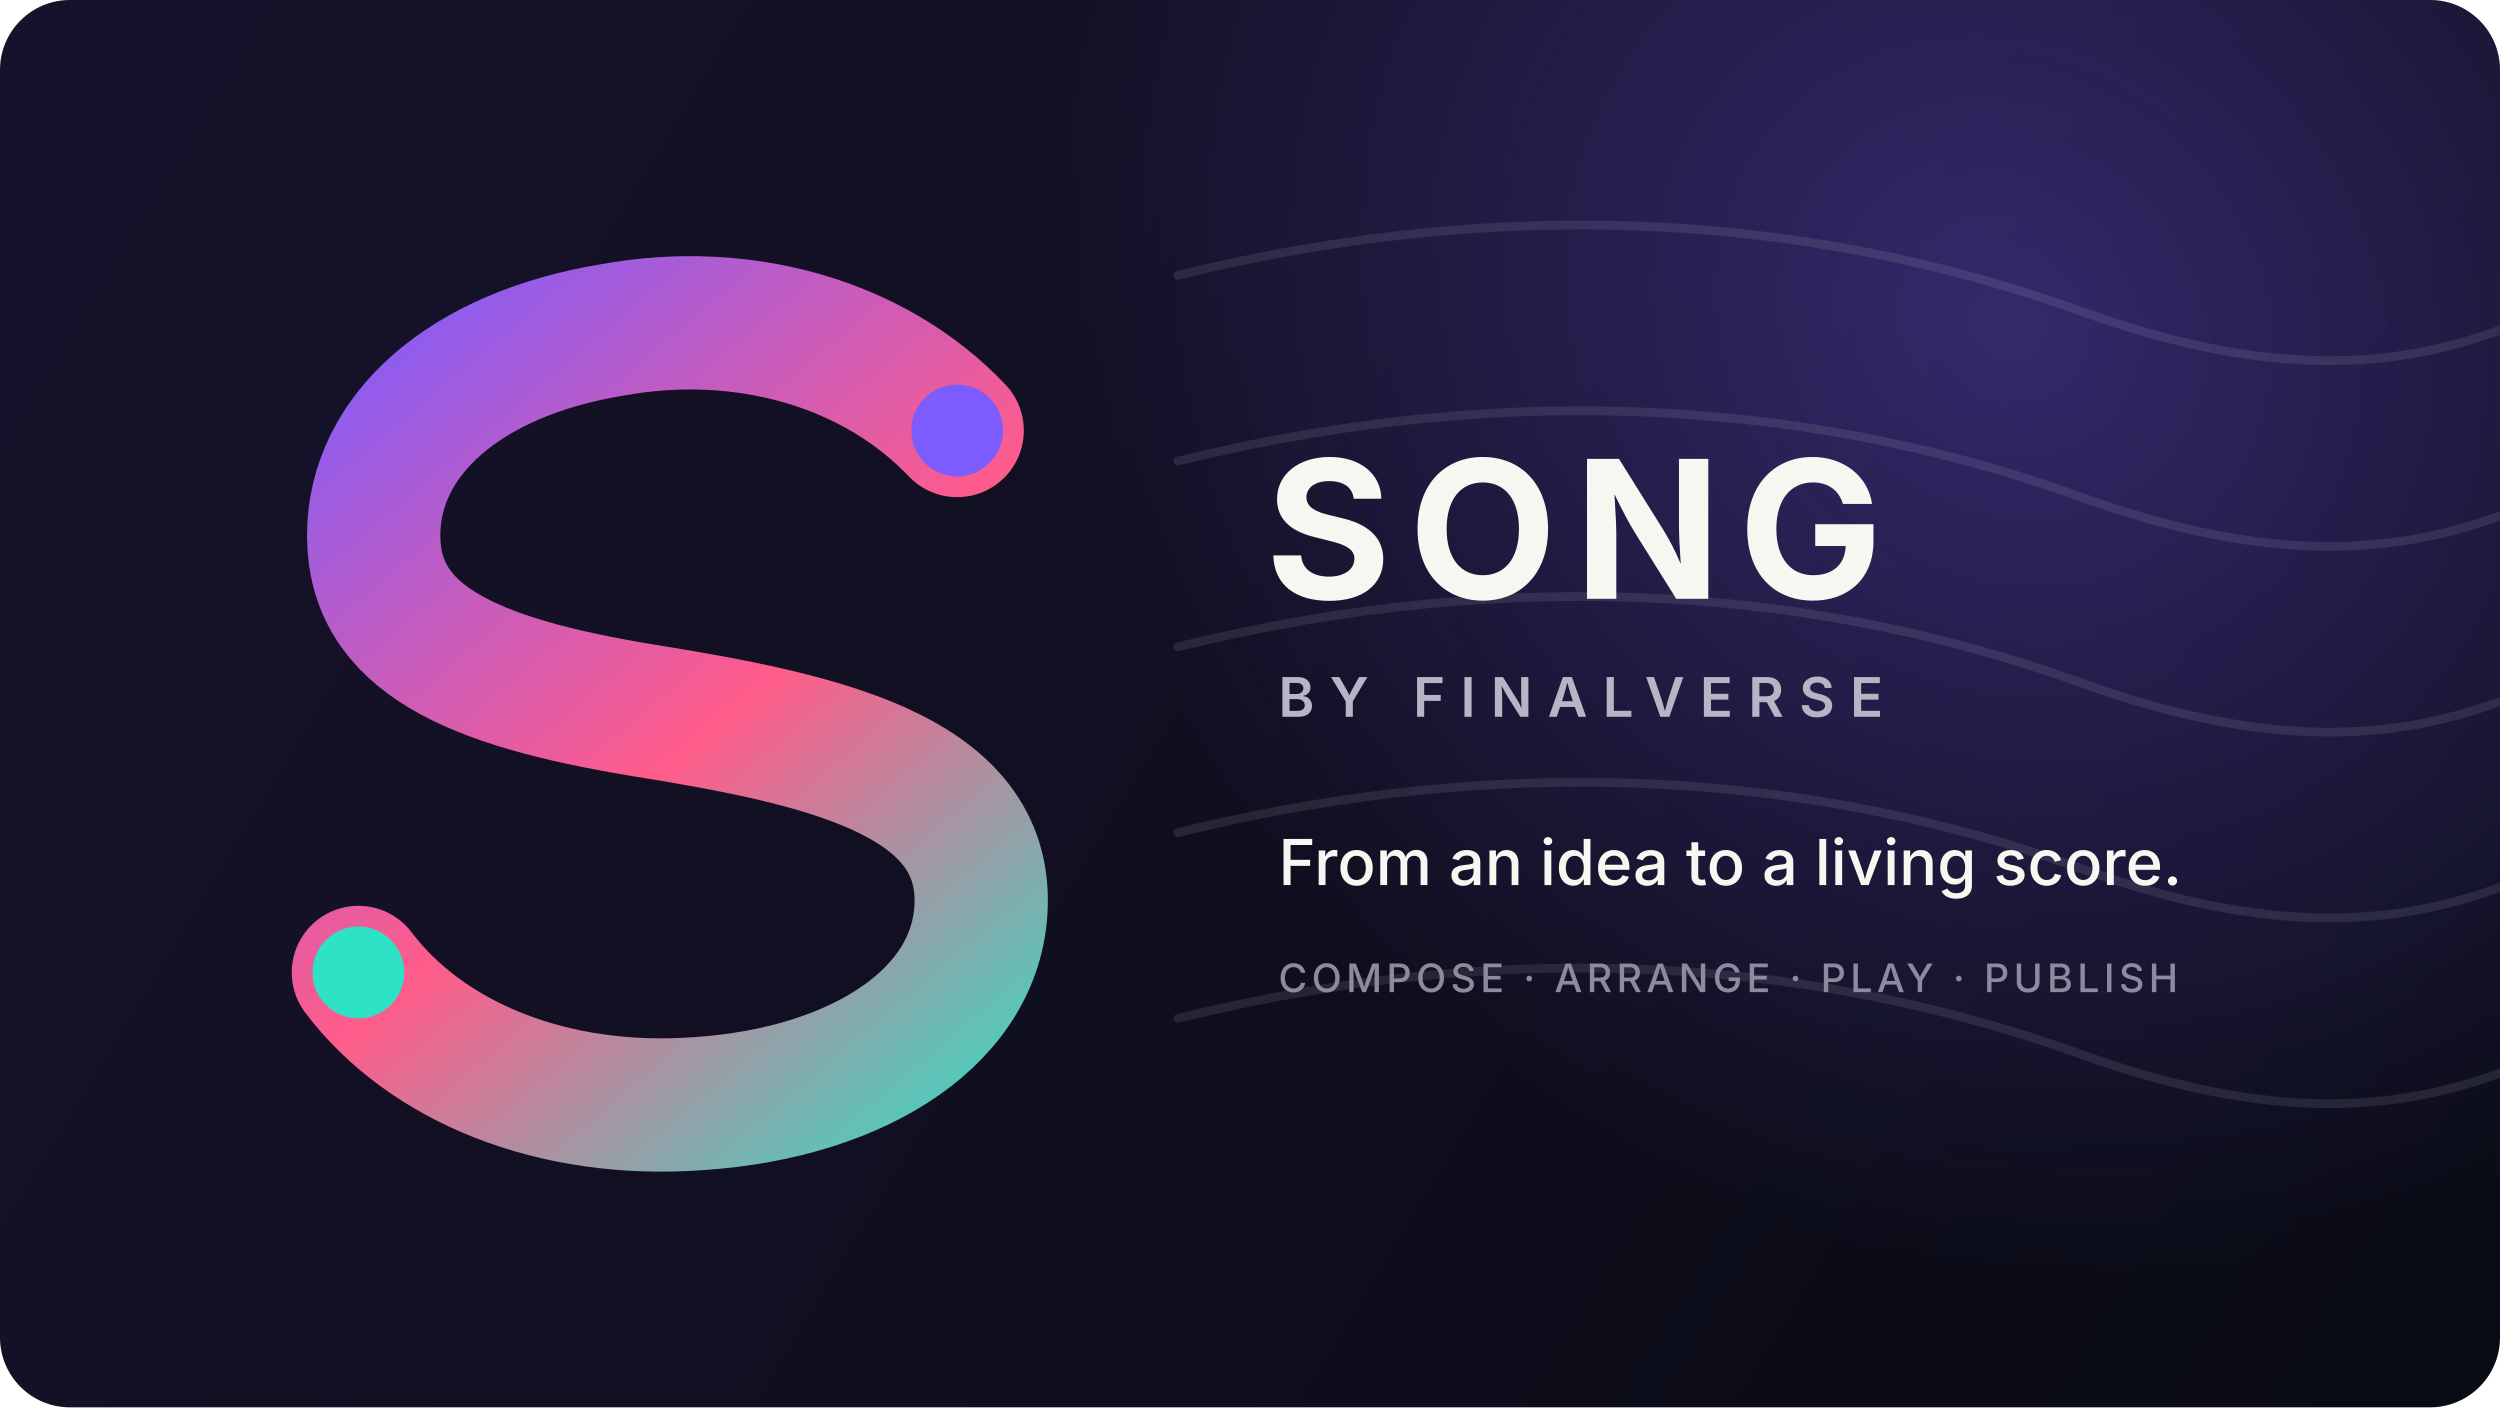
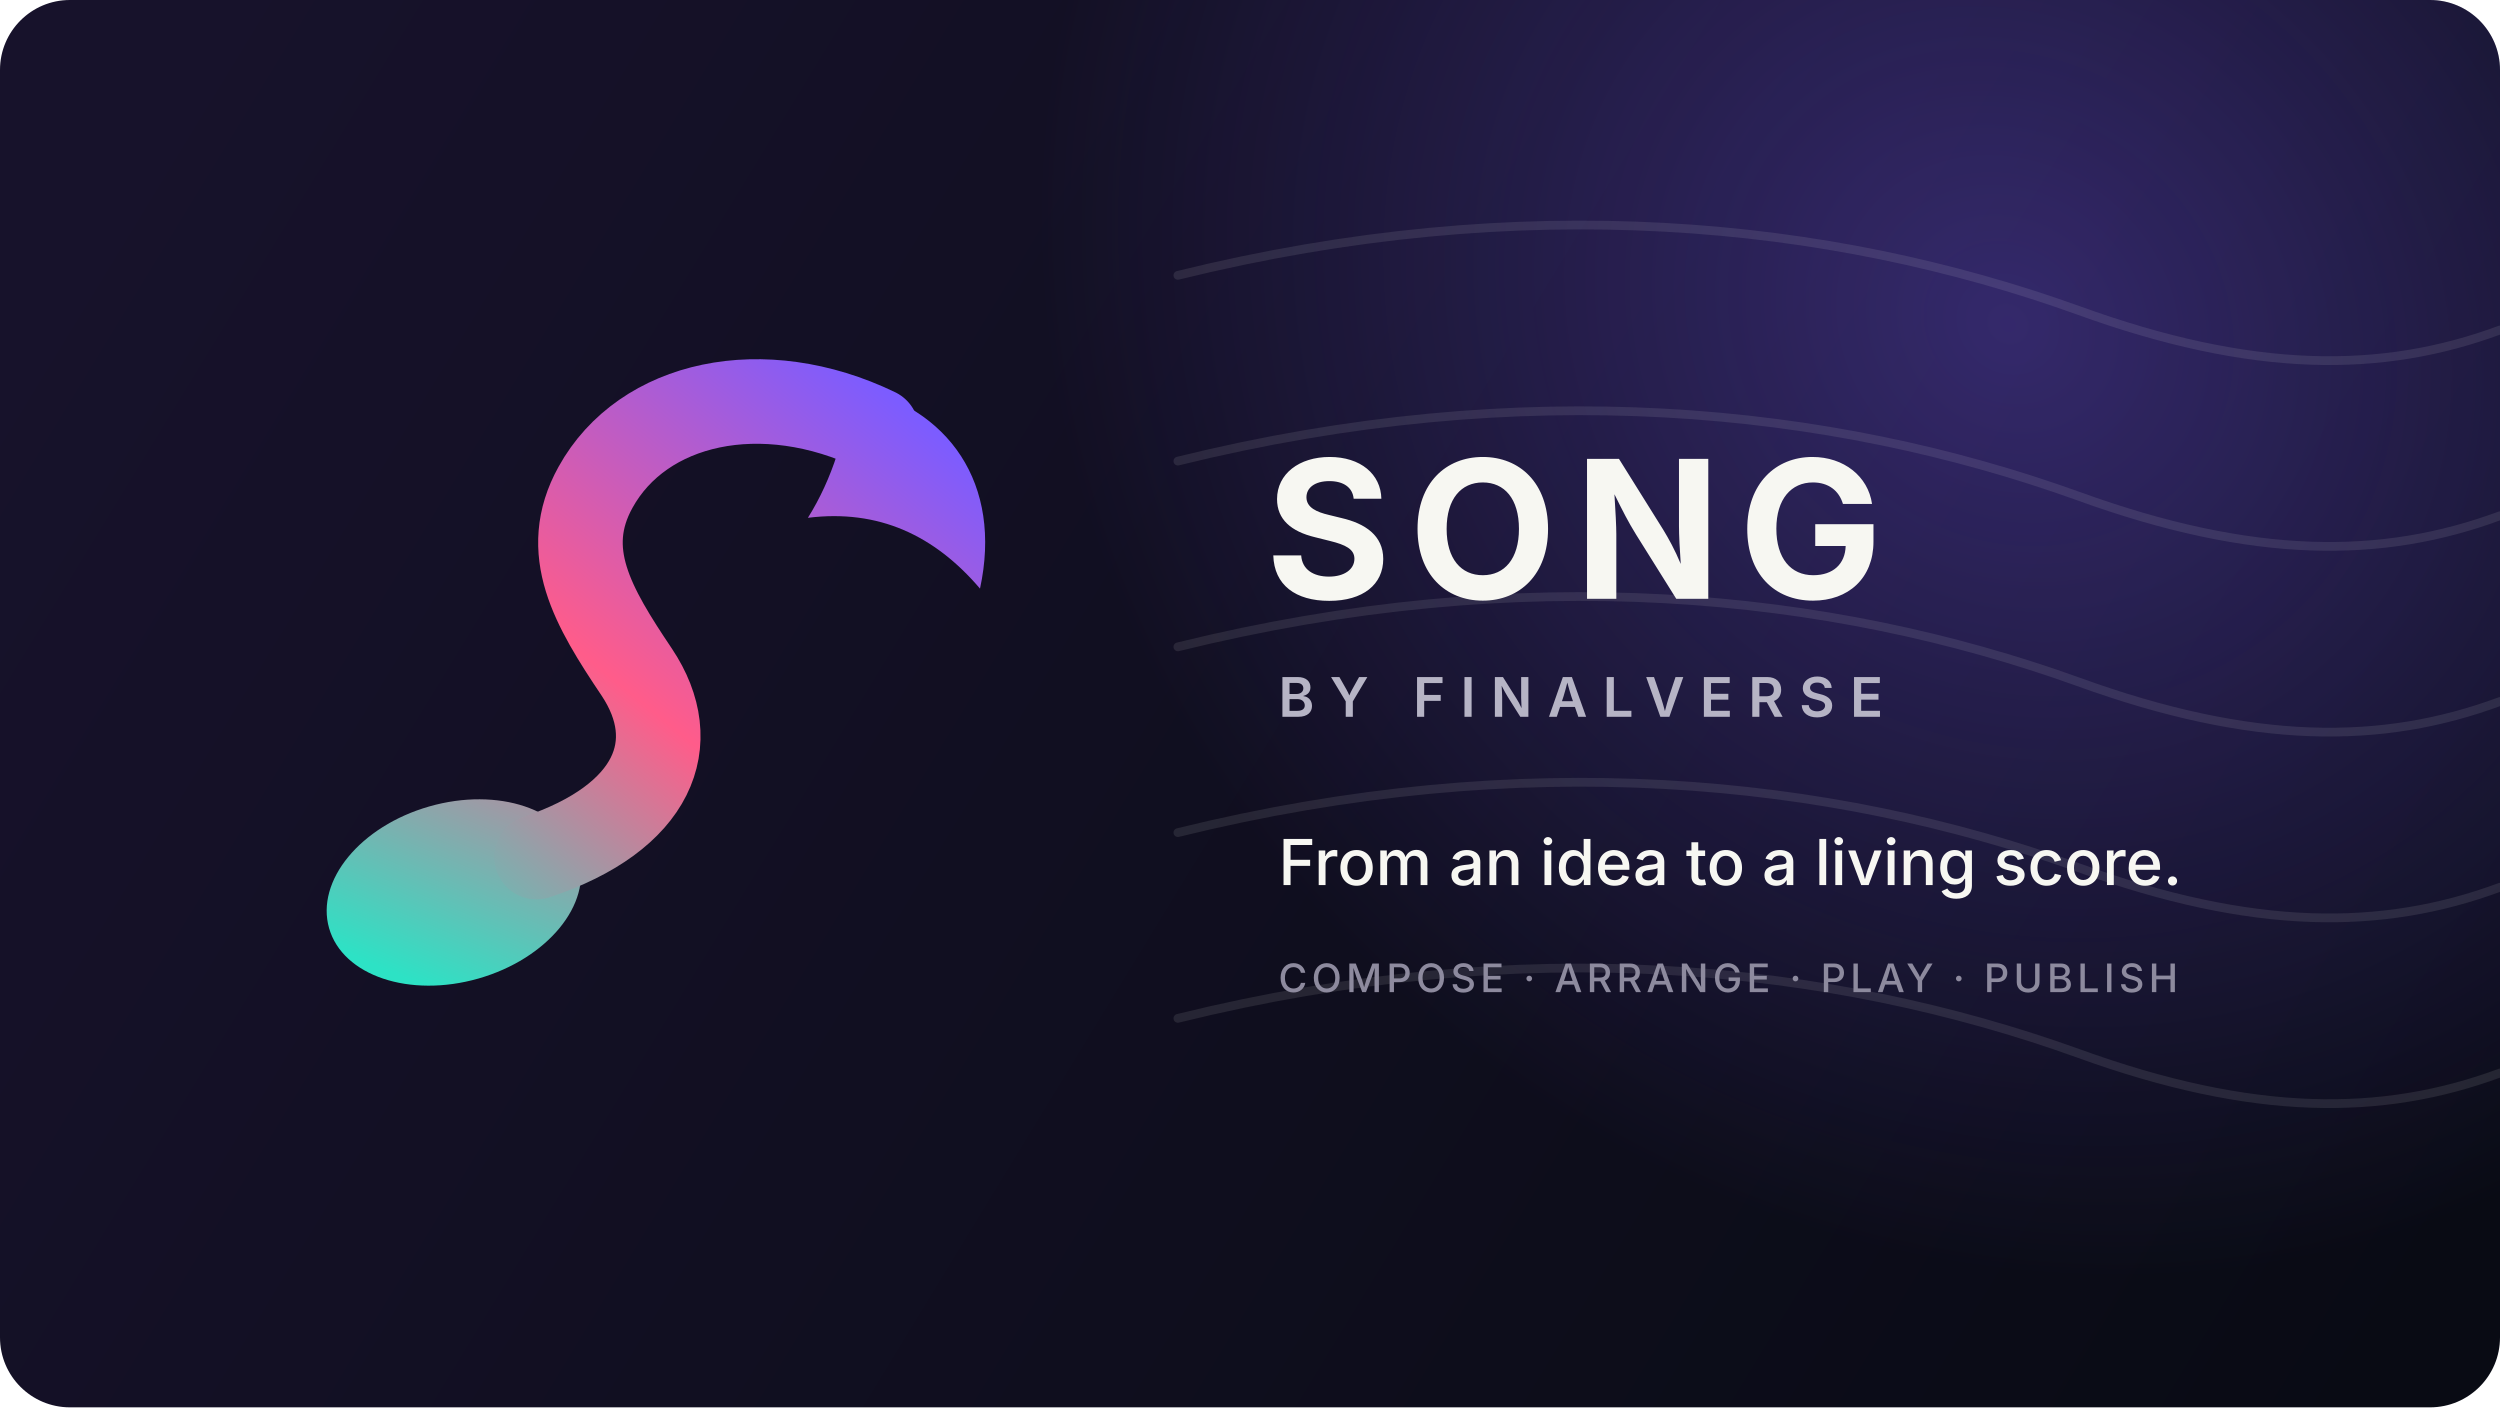
<svg xmlns="http://www.w3.org/2000/svg" width="1144" height="644" viewBox="0 0 1144 644" fill="none">
  <defs>
    <linearGradient id="welcomeBackground" x1="80" y1="24" x2="1090" y2="640" gradientUnits="userSpaceOnUse">
      <stop stop-color="#17122B" />
      <stop offset="1" stop-color="#090B14" />
    </linearGradient>
-     <linearGradient id="welcomeMark" x1="162" y1="124" x2="492" y2="514" gradientUnits="userSpaceOnUse">
+     <linearGradient id="welcomeMark" x1="735" y1="235" x2="250" y2="835" gradientUnits="userSpaceOnUse">
      <stop stop-color="#7C5CFF" />
      <stop offset="0.52" stop-color="#FF5C8A" />
      <stop offset="1" stop-color="#2DE2C5" />
    </linearGradient>
    <radialGradient id="welcomeGlow" cx="0" cy="0" r="1" gradientUnits="userSpaceOnUse" gradientTransform="translate(918 150) rotate(132) scale(414 464)">
      <stop stop-color="#7C5CFF" stop-opacity="0.35" />
      <stop offset="1" stop-color="#7C5CFF" stop-opacity="0" />
    </radialGradient>
  </defs>
  <rect width="1144" height="644" rx="32" fill="url(#welcomeBackground)" />
  <rect width="1144" height="644" rx="32" fill="url(#welcomeGlow)" />
  <g opacity="0.10" stroke="#F7F7F2" stroke-width="4" stroke-linecap="round">
    <path d="M539 126C697 87 837 101 951 142C1031 171 1090 171 1144 151" />
    <path d="M539 211C697 172 837 186 951 227C1031 256 1090 256 1144 236" />
    <path d="M539 296C697 257 837 271 951 312C1031 341 1090 341 1144 321" />
    <path d="M539 381C697 342 837 356 951 397C1031 426 1090 426 1144 406" />
    <path d="M539 466C697 427 837 441 951 482C1031 511 1090 511 1144 491" />
  </g>
-   <path d="M438 197C400 157 340 140 280 151C213 162 171 199 171 245C171 292 215 312 294 325C375 338 449 354 449 412C449 464 394 500 320 505C253 510 195 486 164 445" stroke="url(#welcomeMark)" stroke-width="61" stroke-linecap="round" stroke-linejoin="round" />
-   <circle cx="438" cy="197" r="21" fill="#7C5CFF" />
-   <circle cx="164" cy="445" r="21" fill="#2DE2C5" />
+   <g transform="translate(70 70) scale(0.45)">
+     <ellipse cx="306" cy="752" rx="132" ry="91" transform="rotate(-16 306 752)" fill="url(#welcomeMark)" />
+     <path d="M390 716C510 676 540 600 492 528C447 461 414 405 450 340C498 253 620 226 736 282" stroke="url(#welcomeMark)" stroke-width="86" stroke-linecap="round" stroke-linejoin="round" />
+     <path d="M710 237C810 258 864 337 841 443C795 389 738 362 666 371C691 331 705 285 710 237Z" fill="url(#welcomeMark)" />
+   </g>
  <text x="579" y="274" fill="#F7F7F2" font-family="Inter, Avenir Next, Helvetica Neue, sans-serif" font-size="88" font-weight="720" letter-spacing="8">SONG</text>
  <text x="585" y="328" fill="#B6B4C5" font-family="Inter, Avenir Next, Helvetica Neue, sans-serif" font-size="25" font-weight="600" letter-spacing="7">BY FINALVERSE</text>
  <text x="585" y="405" fill="#F7F7F2" font-family="Inter, Avenir Next, Helvetica Neue, sans-serif" font-size="29" font-weight="520">From an idea to a living score.</text>
  <text x="585" y="454" fill="#8D8A9E" font-family="Inter, Avenir Next, Helvetica Neue, sans-serif" font-size="18" font-weight="500" letter-spacing="2">COMPOSE · ARRANGE · PLAY · PUBLISH</text>
</svg>
